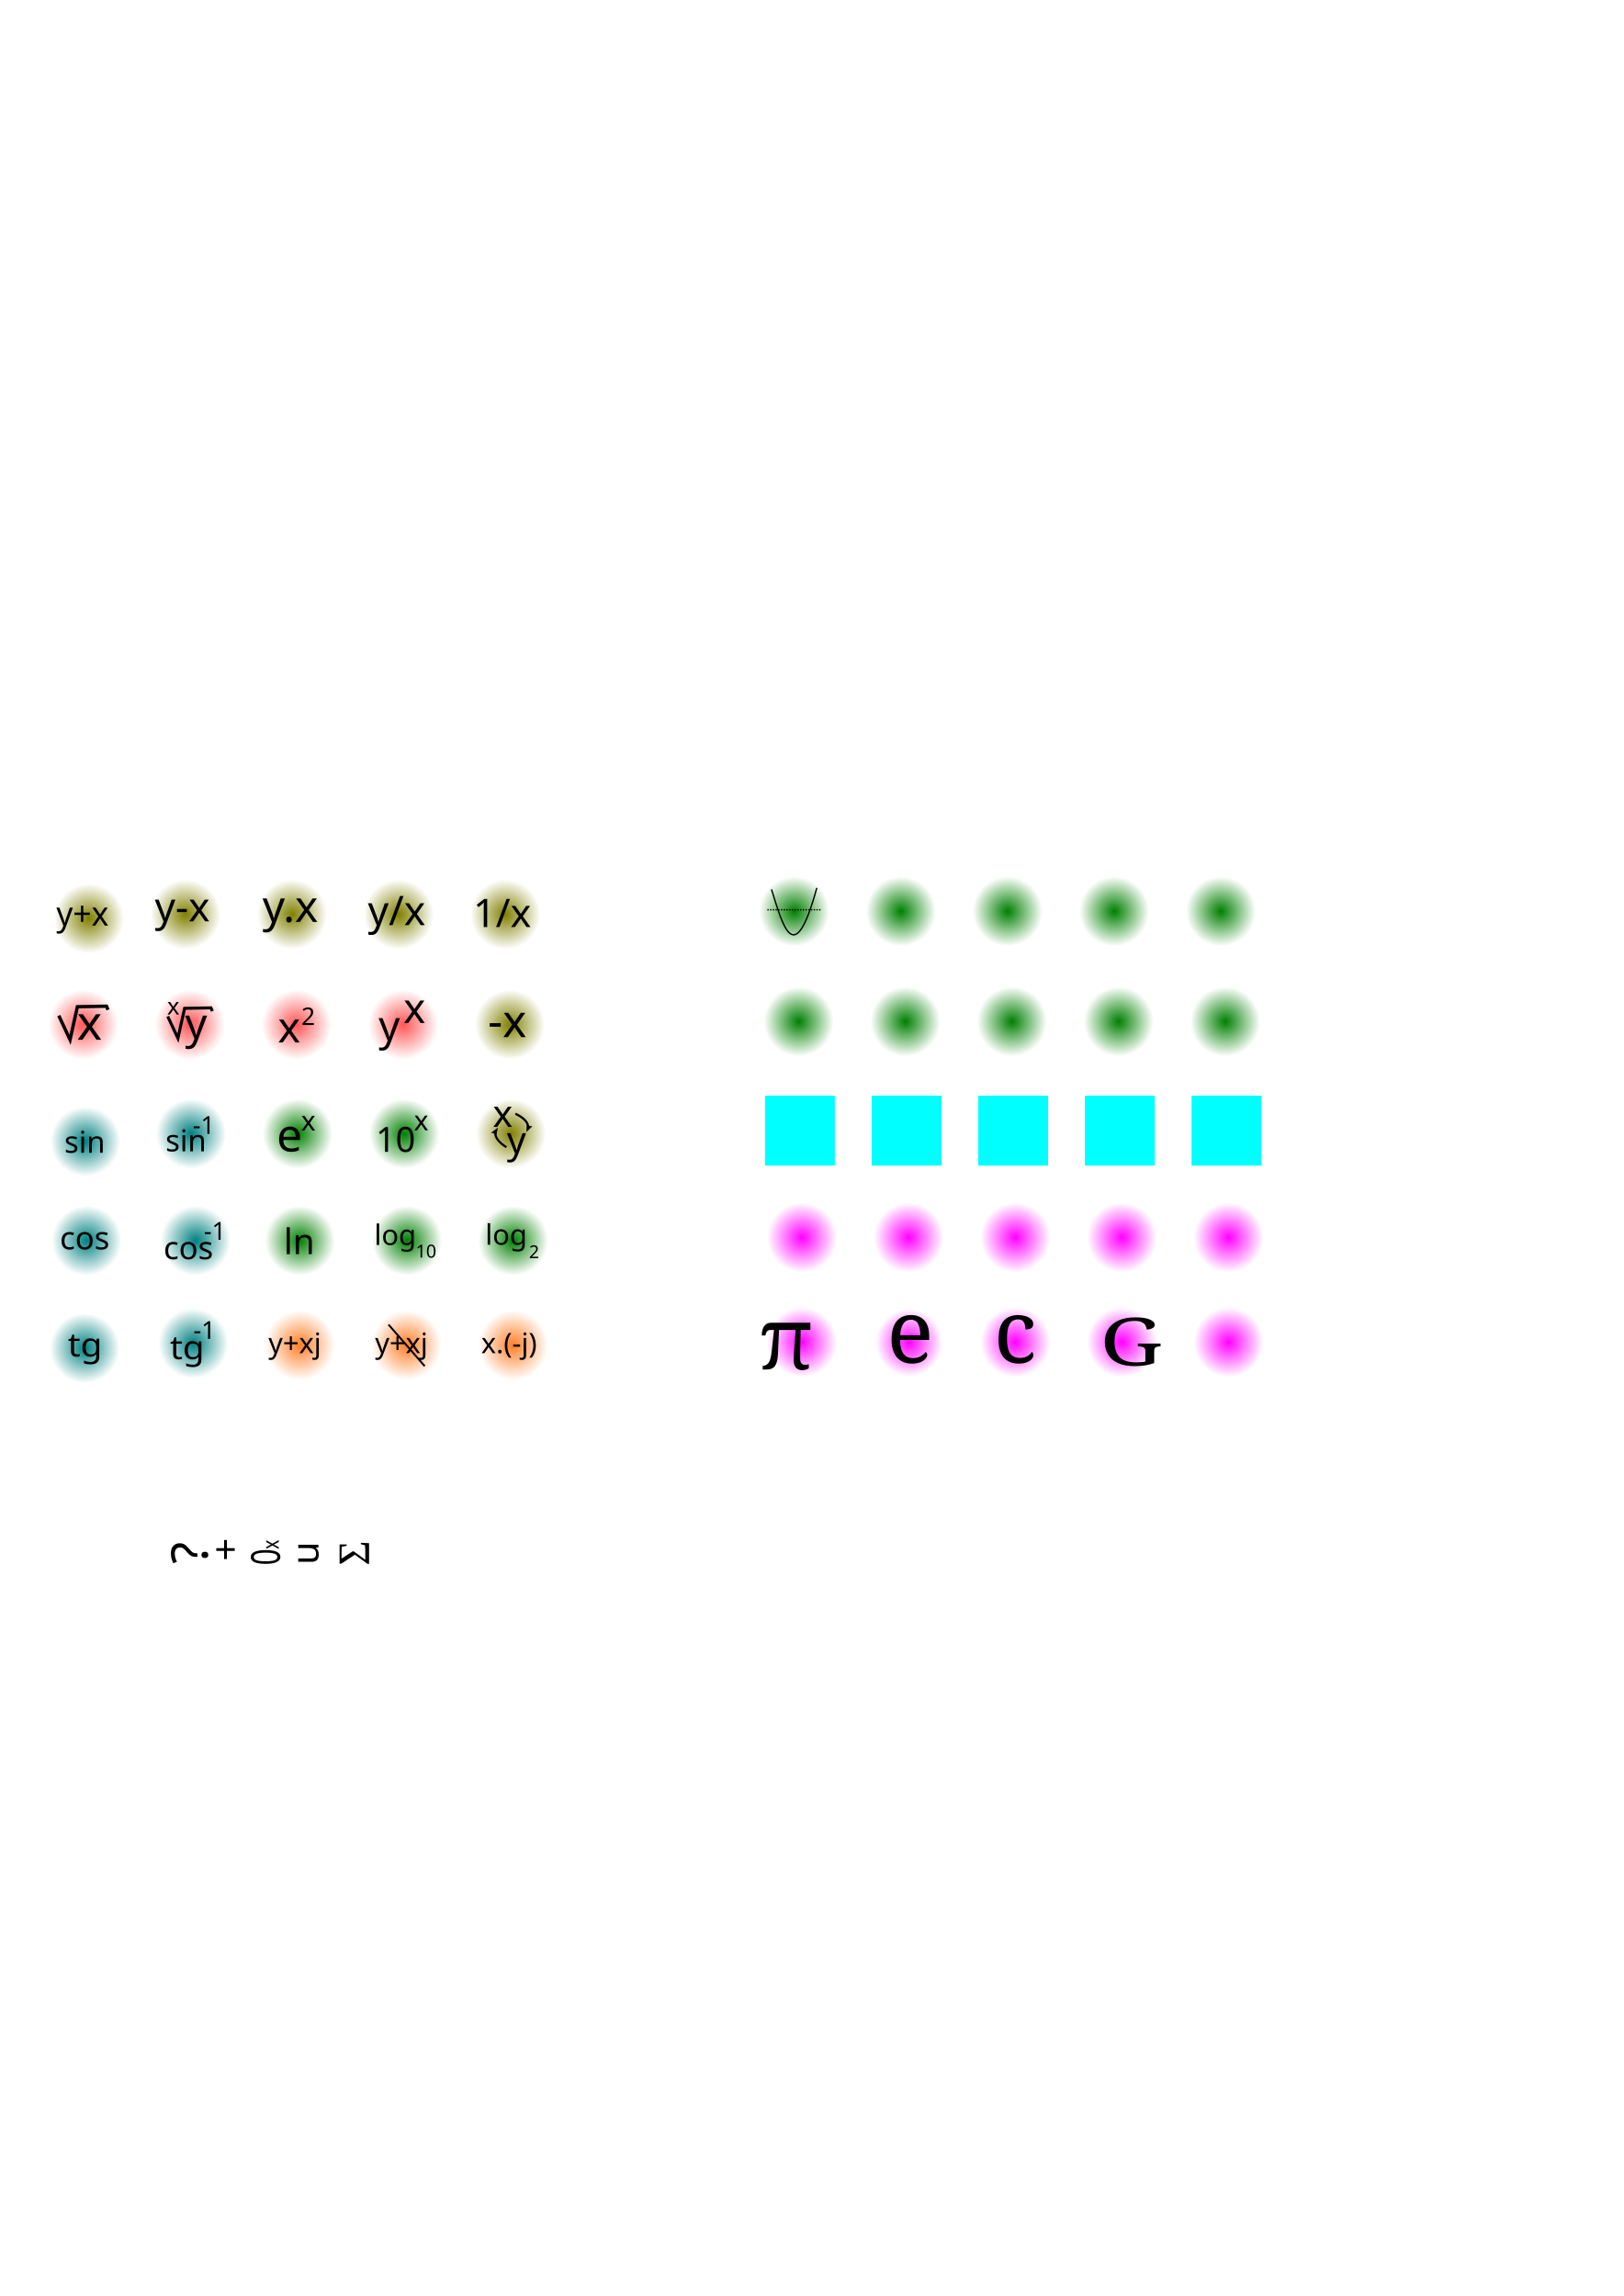
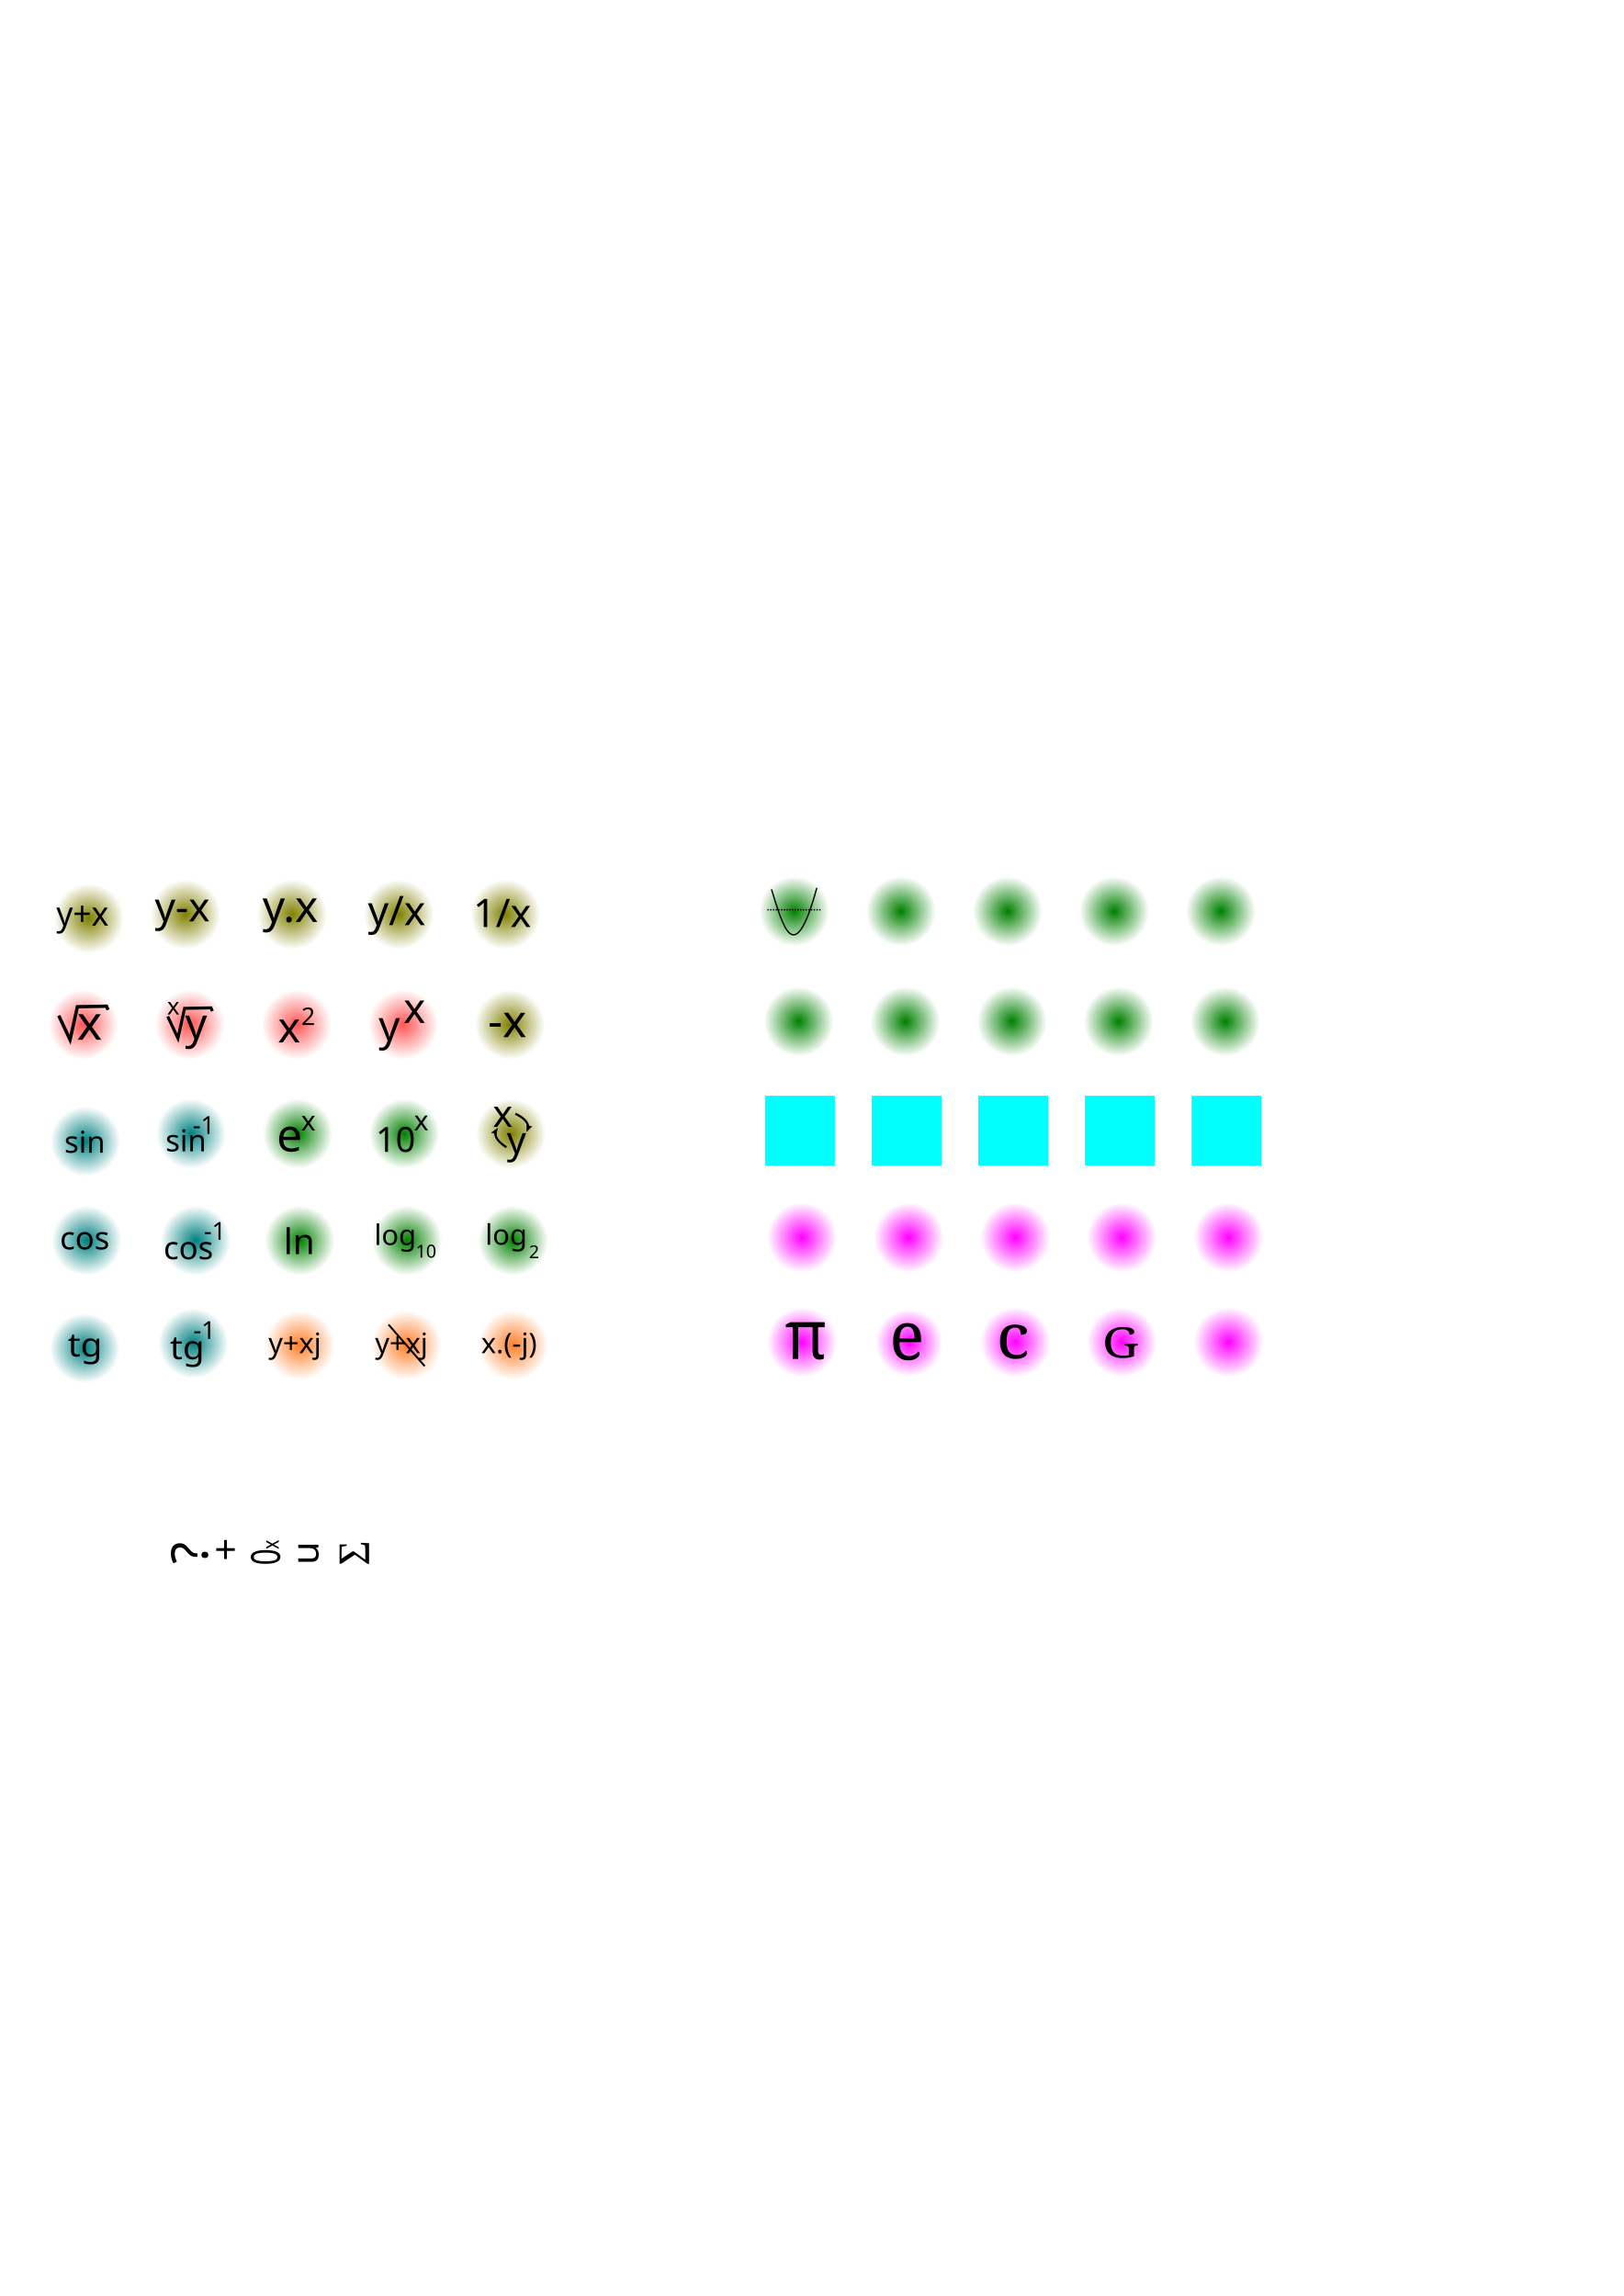
<svg xmlns="http://www.w3.org/2000/svg" xmlns:xlink="http://www.w3.org/1999/xlink" width="210mm" height="297mm" viewBox="0 0 744.094 1052.362" id="svg2" version="1.1">
  <defs id="defs4">
    <linearGradient id="linearGradient5099">
      <stop style="stop-color:#ff00ff;stop-opacity:1" offset="0" id="stop5101" />
      <stop style="stop-color:#ff00ff;stop-opacity:0" offset="1" id="stop5103" />
    </linearGradient>
    <marker style="overflow:visible;" id="marker10273" refX="0.0" refY="0.0" orient="auto">
      <path transform="scale(0.3) rotate(180) translate(-2.3,0)" d="M 8.719,4.034 L -2.207,0.016 L 8.719,-4.002 C 6.973,-1.63 6.983,1.616 8.719,4.034 z " style="fill-rule:evenodd;stroke-width:0.625;stroke-linejoin:round;stroke:#000000;stroke-opacity:1;fill:#000000;fill-opacity:1" id="path10275" />
    </marker>
    <marker orient="auto" refY="0.0" refX="0.0" id="marker10100" style="overflow:visible;">
      <path id="path4677" style="fill-rule:evenodd;stroke-width:0.625;stroke-linejoin:round;stroke:#000000;stroke-opacity:1;fill:#000000;fill-opacity:1" d="M 8.719,4.034 L -2.207,0.016 L 8.719,-4.002 C 6.973,-1.63 6.983,1.616 8.719,4.034 z " transform="scale(0.3) rotate(180) translate(-2.3,0)" />
    </marker>
    <marker style="overflow:visible;" id="marker9932" refX="0.0" refY="0.0" orient="auto">
      <path transform="scale(0.3) rotate(180) translate(-2.3,0)" d="M 8.719,4.034 L -2.207,0.016 L 8.719,-4.002 C 6.973,-1.63 6.983,1.616 8.719,4.034 z " style="fill-rule:evenodd;stroke-width:0.625;stroke-linejoin:round;stroke:#000000;stroke-opacity:1;fill:#000000;fill-opacity:1" id="path9934" />
    </marker>
    <marker style="overflow:visible" id="marker9746" refX="0.0" refY="0.0" orient="auto">
      <path transform="scale(0.4) translate(10,0)" style="fill-rule:evenodd;stroke:#000000;stroke-width:1pt;stroke-opacity:1;fill:#000000;fill-opacity:1" d="M 0.0,0.0 L 5.0,-5.0 L -12.5,0.0 L 5.0,5.0 L 0.0,0.0 z " id="path9748" />
    </marker>
    <marker style="overflow:visible" id="marker4928" refX="0.0" refY="0.0" orient="auto">
      <path transform="scale(0.4) translate(10,0)" style="fill-rule:evenodd;stroke:#000000;stroke-width:1pt;stroke-opacity:1;fill:#000000;fill-opacity:1" d="M 0.0,0.0 L 5.0,-5.0 L -12.5,0.0 L 5.0,5.0 L 0.0,0.0 z " id="path4930" />
    </marker>
    <linearGradient id="linearGradient4487">
      <stop style="stop-color:#808000;stop-opacity:1;" offset="0" id="stop4489" />
      <stop style="stop-color:#808000;stop-opacity:0;" offset="1" id="stop4491" />
    </linearGradient>
    <linearGradient id="linearGradient4463">
      <stop style="stop-color:#ff7f2a;stop-opacity:1;" offset="0" id="stop4465" />
      <stop style="stop-color:#ff7f2a;stop-opacity:0;" offset="1" id="stop4467" />
    </linearGradient>
    <linearGradient id="linearGradient4449">
      <stop style="stop-color:#ff5555;stop-opacity:1;" offset="0" id="stop4451" />
      <stop style="stop-color:#ff5555;stop-opacity:0;" offset="1" id="stop4453" />
    </linearGradient>
    <linearGradient id="linearGradient4421">
      <stop style="stop-color:#808000;stop-opacity:1;" offset="0" id="stop4423" />
      <stop style="stop-color:#808000;stop-opacity:0;" offset="1" id="stop4425" />
    </linearGradient>
    <linearGradient id="linearGradient4403">
      <stop style="stop-color:#008000;stop-opacity:1;" offset="0" id="stop4405" />
      <stop style="stop-color:#008000;stop-opacity:0;" offset="1" id="stop4407" />
    </linearGradient>
    <linearGradient id="linearGradient4387">
      <stop style="stop-color:#008080;stop-opacity:1;" offset="0" id="stop4389" />
      <stop style="stop-color:#008080;stop-opacity:0;" offset="1" id="stop4391" />
    </linearGradient>
    <linearGradient id="linearGradient4379">
      <stop style="stop-color:#008080;stop-opacity:1;" offset="0" id="stop4381" />
      <stop style="stop-color:#008080;stop-opacity:0;" offset="1" id="stop4383" />
    </linearGradient>
    <linearGradient id="linearGradient4297">
      <stop style="stop-color:#808000;stop-opacity:1;" offset="0" id="stop4299" />
      <stop style="stop-color:#808000;stop-opacity:0;" offset="1" id="stop4301" />
    </linearGradient>
    <marker style="overflow:visible;" id="marker4614" refX="0.0" refY="0.0" orient="auto">
      <path transform="scale(0.3) rotate(180) translate(-2.3,0)" d="M 8.719,4.034 L -2.207,0.016 L 8.719,-4.002 C 6.973,-1.63 6.983,1.616 8.719,4.034 z " style="fill-rule:evenodd;stroke-width:0.625;stroke-linejoin:round;stroke:#000000;stroke-opacity:1;fill:#000000;fill-opacity:1" id="path4616" />
    </marker>
    <marker orient="auto" refY="0.0" refX="0.0" id="Arrow1Lend" style="overflow:visible;">
      <path id="path4325" d="M 0.0,0.0 L 5.0,-5.0 L -12.5,0.0 L 5.0,5.0 L 0.0,0.0 z " style="fill-rule:evenodd;stroke:#000000;stroke-width:1pt;stroke-opacity:1;fill:#000000;fill-opacity:1" transform="scale(0.8) rotate(180) translate(12.5,0)" />
    </marker>
    <radialGradient xlink:href="#linearGradient4297" id="radialGradient4303" cx="85.069" cy="419.159" fx="85.069" fy="419.159" r="16" gradientUnits="userSpaceOnUse" />
    <radialGradient xlink:href="#linearGradient4379" id="radialGradient4385" cx="38.858" cy="617.965" fx="38.858" fy="617.965" r="16" gradientUnits="userSpaceOnUse" />
    <radialGradient xlink:href="#linearGradient4387" id="radialGradient4393" cx="88.605" cy="615.763" fx="88.605" fy="615.763" r="16" gradientUnits="userSpaceOnUse" />
    <radialGradient xlink:href="#linearGradient4387" id="radialGradient4395" cx="89.715" cy="568.662" fx="89.715" fy="568.662" r="16" gradientUnits="userSpaceOnUse" />
    <radialGradient xlink:href="#linearGradient4387" id="radialGradient4397" cx="87.595" cy="519.669" fx="87.595" fy="519.669" r="16" gradientUnits="userSpaceOnUse" />
    <radialGradient xlink:href="#linearGradient4387" id="radialGradient4399" cx="39.169" cy="523.193" fx="39.169" fy="523.193" r="16" gradientUnits="userSpaceOnUse" />
    <radialGradient xlink:href="#linearGradient4387" id="radialGradient4401" cx="39.739" cy="568.662" fx="39.739" fy="568.662" r="16" gradientUnits="userSpaceOnUse" />
    <radialGradient xlink:href="#linearGradient4403" id="radialGradient4411" cx="185.327" cy="519.669" fx="185.327" fy="519.669" r="16" gradientUnits="userSpaceOnUse" />
    <radialGradient xlink:href="#linearGradient4403" id="radialGradient4413" cx="136.461" cy="519.669" fx="136.461" fy="519.669" r="16" gradientUnits="userSpaceOnUse" />
    <radialGradient xlink:href="#linearGradient4403" id="radialGradient4415" cx="235.203" cy="568.662" fx="235.203" fy="568.662" r="16" gradientUnits="userSpaceOnUse" />
    <radialGradient xlink:href="#linearGradient4403" id="radialGradient4417" cx="186.612" cy="568.662" fx="186.612" fy="568.662" r="16" gradientUnits="userSpaceOnUse" />
    <radialGradient xlink:href="#linearGradient4403" id="radialGradient4419" cx="137.471" cy="568.662" fx="137.471" fy="568.662" r="16" gradientUnits="userSpaceOnUse" />
    <radialGradient xlink:href="#linearGradient4421" id="radialGradient4427" cx="234.193" cy="519.669" fx="234.193" fy="519.669" r="16" gradientUnits="userSpaceOnUse" />
    <radialGradient xlink:href="#linearGradient4421" id="radialGradient4429" cx="233.688" cy="469.667" fx="233.688" fy="469.667" r="16" gradientUnits="userSpaceOnUse" />
    <radialGradient xlink:href="#linearGradient4421" id="radialGradient4431" cx="231.668" cy="419.159" fx="231.668" fy="419.159" r="16" gradientUnits="userSpaceOnUse" />
    <radialGradient xlink:href="#linearGradient4421" id="radialGradient4433" cx="182.801" cy="419.159" fx="182.801" fy="419.159" r="16" gradientUnits="userSpaceOnUse" />
    <radialGradient xlink:href="#linearGradient4421" id="radialGradient4435" cx="133.935" cy="419.159" fx="133.935" fy="419.159" r="16" gradientUnits="userSpaceOnUse" />
    <radialGradient xlink:href="#linearGradient4449" id="radialGradient4455" cx="184.822" cy="469.667" fx="184.822" fy="469.667" r="16" gradientUnits="userSpaceOnUse" />
    <radialGradient xlink:href="#linearGradient4449" id="radialGradient4457" cx="135.956" cy="469.667" fx="135.956" fy="469.667" r="16" gradientUnits="userSpaceOnUse" />
    <radialGradient xlink:href="#linearGradient4449" id="radialGradient4459" cx="87.089" cy="469.667" fx="87.089" fy="469.667" r="16" gradientUnits="userSpaceOnUse" />
    <radialGradient xlink:href="#linearGradient4449" id="radialGradient4461" cx="38.223" cy="469.667" fx="38.223" fy="469.667" r="16" gradientUnits="userSpaceOnUse" />
    <radialGradient xlink:href="#linearGradient4463" id="radialGradient4469" cx="235.203" cy="616.644" fx="235.203" fy="616.644" r="16" gradientUnits="userSpaceOnUse" />
    <radialGradient xlink:href="#linearGradient4463" id="radialGradient4471" cx="186.337" cy="616.644" fx="186.337" fy="616.644" r="16" gradientUnits="userSpaceOnUse" />
    <radialGradient xlink:href="#linearGradient4463" id="radialGradient4473" cx="137.471" cy="616.644" fx="137.471" fy="616.644" r="16" gradientUnits="userSpaceOnUse" />
    <radialGradient xlink:href="#linearGradient4487" id="radialGradient4493" cx="40.836" cy="421.028" fx="40.836" fy="421.028" r="16" gradientUnits="userSpaceOnUse" />
    <radialGradient xlink:href="#linearGradient5099" id="radialGradient5105" cx="405.857" cy="620.458" fx="405.857" fy="620.458" r="16" gradientUnits="userSpaceOnUse" gradientTransform="matrix(0,-0.9636156,0.9583794,0,-177.9853,1006.529)" />
    <radialGradient xlink:href="#linearGradient5099" id="radialGradient5161" cx="465.328" cy="615.215" fx="465.328" fy="615.215" r="16" gradientUnits="userSpaceOnUse" />
    <radialGradient xlink:href="#linearGradient5099" id="radialGradient5169" cx="514.194" cy="615.215" fx="514.194" fy="615.215" r="16" gradientUnits="userSpaceOnUse" />
    <radialGradient xlink:href="#linearGradient5099" id="radialGradient5177" cx="367.596" cy="615.215" fx="367.596" fy="615.215" r="16" gradientUnits="userSpaceOnUse" />
    <radialGradient xlink:href="#linearGradient5099" id="radialGradient5185" cx="563.06" cy="615.215" fx="563.06" fy="615.215" r="16" gradientUnits="userSpaceOnUse" />
    <radialGradient xlink:href="#linearGradient5099" id="radialGradient5193" cx="367.596" cy="567.233" fx="367.596" fy="567.233" r="16" gradientUnits="userSpaceOnUse" />
    <radialGradient xlink:href="#linearGradient5099" id="radialGradient5201" cx="416.462" cy="567.233" fx="416.462" fy="567.233" r="16" gradientUnits="userSpaceOnUse" />
    <radialGradient xlink:href="#linearGradient5099" id="radialGradient5203" cx="465.328" cy="567.233" fx="465.328" fy="567.233" r="16" gradientUnits="userSpaceOnUse" />
    <radialGradient xlink:href="#linearGradient5099" id="radialGradient5205" cx="563.06" cy="567.233" fx="563.06" fy="567.233" r="16" gradientUnits="userSpaceOnUse" />
    <radialGradient xlink:href="#linearGradient5099" id="radialGradient5207" cx="514.194" cy="567.233" fx="514.194" fy="567.233" r="16" gradientUnits="userSpaceOnUse" />
    <radialGradient xlink:href="#linearGradient4403" id="radialGradient5215" cx="366.081" cy="468.238" fx="366.081" fy="468.238" r="16" gradientUnits="userSpaceOnUse" />
    <radialGradient xlink:href="#linearGradient4403" id="radialGradient5217" cx="414.947" cy="468.238" fx="414.947" fy="468.238" r="16" gradientUnits="userSpaceOnUse" />
    <radialGradient xlink:href="#linearGradient4403" id="radialGradient5219" cx="463.813" cy="468.238" fx="463.813" fy="468.238" r="16" gradientUnits="userSpaceOnUse" />
    <radialGradient xlink:href="#linearGradient4403" id="radialGradient5221" cx="561.545" cy="468.238" fx="561.545" fy="468.238" r="16" gradientUnits="userSpaceOnUse" />
    <radialGradient xlink:href="#linearGradient4403" id="radialGradient5223" cx="512.679" cy="468.238" fx="512.679" fy="468.238" r="16" gradientUnits="userSpaceOnUse" />
    <radialGradient xlink:href="#linearGradient4403" id="radialGradient5225" cx="364.06" cy="417.73" fx="364.06" fy="417.73" r="16" gradientUnits="userSpaceOnUse" />
    <radialGradient xlink:href="#linearGradient4403" id="radialGradient5227" cx="412.926" cy="417.73" fx="412.926" fy="417.73" r="16" gradientUnits="userSpaceOnUse" />
    <radialGradient xlink:href="#linearGradient4403" id="radialGradient5229" cx="461.792" cy="417.73" fx="461.792" fy="417.73" r="16" gradientUnits="userSpaceOnUse" />
    <radialGradient xlink:href="#linearGradient4403" id="radialGradient5231" cx="559.525" cy="417.73" fx="559.525" fy="417.73" r="16" gradientUnits="userSpaceOnUse" />
    <radialGradient xlink:href="#linearGradient4403" id="radialGradient5233" cx="510.659" cy="417.73" fx="510.659" fy="417.73" r="16" gradientUnits="userSpaceOnUse" />
  </defs>
  <g id="layer1">
    <rect y="401.73" x="494.659" height="32" width="32" id="rect3407" style="fill:url(#radialGradient5233);stroke:none;fill-opacity:1.0" />
    <rect y="401.73" x="543.525" height="32" width="32" id="rect3409" style="fill:url(#radialGradient5231);stroke:none;fill-opacity:1.0" />
    <rect style="fill:url(#radialGradient5229);stroke:none;fill-opacity:1.0" id="rect3411" width="32" height="32" x="445.792" y="401.73" />
    <rect y="401.73" x="396.926" height="32" width="32" id="rect3413" style="fill:url(#radialGradient5227);stroke:none;fill-opacity:1.0" />
    <rect style="fill:url(#radialGradient5223);stroke:none;fill-opacity:1.0" id="rect3417" width="32" height="32" x="496.679" y="452.238" />
    <rect style="fill:url(#radialGradient5221);stroke:none;fill-opacity:1.0" id="rect3419" width="32" height="32" x="545.545" y="452.238" />
    <rect y="452.238" x="447.813" height="32" width="32" id="rect3421" style="fill:url(#radialGradient5219);stroke:none;fill-opacity:1.0" />
    <rect style="fill:url(#radialGradient5217);stroke:none;fill-opacity:1.0" id="rect3423" width="32" height="32" x="398.947" y="452.238" />
    <rect y="452.238" x="350.081" height="32" width="32" id="rect3425" style="fill:url(#radialGradient5215);stroke:none;fill-opacity:1.0" />
    <rect y="502.241" x="497.184" height="32" width="32" id="rect3427" style="fill:#00ffff;stroke:none" />
    <rect y="502.241" x="546.05" height="32" width="32" id="rect3429" style="fill:#00ffff;stroke:none" />
    <rect style="fill:#00ffff;stroke:none" id="rect3431" width="32" height="32" x="448.318" y="502.241" />
    <rect y="502.241" x="399.452" height="32" width="32" id="rect3433" style="fill:#00ffff;stroke:none" />
    <rect style="fill:#00ffff;stroke:none" id="rect3435" width="32" height="32" x="350.586" y="502.241" />
    <rect style="fill:url(#radialGradient5207);stroke:none;fill-opacity:1.0" id="rect3437" width="32" height="32" x="498.194" y="551.233" />
    <rect style="fill:url(#radialGradient5205);stroke:none;fill-opacity:1.0" id="rect3439" width="32" height="32" x="547.06" y="551.233" />
    <rect y="551.233" x="449.328" height="32" width="32" id="rect3441" style="fill:url(#radialGradient5203);stroke:none;fill-opacity:1.0" />
    <rect style="fill:url(#radialGradient5201);stroke:none;fill-opacity:1.0" id="rect3443" width="32" height="32" x="400.462" y="551.233" />
    <rect y="551.233" x="351.596" height="32" width="32" id="rect3445" style="fill:url(#radialGradient5193);stroke:none;fill-opacity:1.0" />
    <rect y="599.215" x="547.06" height="32" width="32" id="rect3449" style="fill:url(#radialGradient5185);stroke:none;fill-opacity:1.0" />
    <g id="xxsin">
      <rect style="fill:url(#radialGradient4399);stroke:none;fill-opacity:1" id="rect3385" width="32" height="32" x="23.169" y="507.193" />
      <text id="text3457" y="528.337" x="29.498" style="font-style:normal;font-weight:normal;font-size:13.797px;line-height:125%;font-family:sans-serif;letter-spacing:0px;word-spacing:0px;fill:#000000;fill-opacity:1;stroke:none;stroke-width:1px;stroke-linecap:butt;stroke-linejoin:miter;stroke-opacity:1" xml:space="preserve">
        <tspan y="528.337" x="29.498" id="tspan3459">sin</tspan>
      </text>
    </g>
    <g id="xxtg">
      <rect style="fill:url(#radialGradient4385);stroke:none;fill-opacity:1" id="rect3405" width="32" height="32" x="22.858" y="601.965" />
      <text xml:space="preserve" style="font-style:normal;font-weight:normal;font-size:15.658px;line-height:125%;font-family:sans-serif;letter-spacing:0px;word-spacing:0px;fill:#000000;fill-opacity:1;stroke:none;stroke-width:1px;stroke-linecap:butt;stroke-linejoin:miter;stroke-opacity:1" x="30.086" y="642.019" id="text3473" transform="scale(1.032664,0.9683688)">
        <tspan id="tspan3475" x="30.086" y="642.019">tg</tspan>
      </text>
    </g>
    <g id="xxcos">
      <rect y="552.662" x="23.739" height="32" width="32" id="rect3395" style="fill:url(#radialGradient4401);stroke:none;fill-opacity:1" />
      <text xml:space="preserve" style="font-style:normal;font-weight:normal;font-size:14.565px;line-height:125%;font-family:sans-serif;letter-spacing:0px;word-spacing:0px;fill:#000000;fill-opacity:1;stroke:none;stroke-width:1px;stroke-linecap:butt;stroke-linejoin:miter;stroke-opacity:1" x="27.435" y="572.637" id="text3481">
        <tspan id="tspan3483" x="27.435" y="572.637">cos</tspan>
      </text>
    </g>
    <g id="xxasin">
      <rect y="503.669" x="71.595" height="32" width="32" id="rect3383" style="fill:url(#radialGradient4397);stroke:none;fill-opacity:1" />
      <g transform="translate(-2.069941,2.88468)" id="g3512">
        <text xml:space="preserve" style="font-style:normal;font-weight:normal;font-size:11.354px;line-height:125%;font-family:sans-serif;letter-spacing:0px;word-spacing:0px;fill:#000000;fill-opacity:1;stroke:none;stroke-width:1px;stroke-linecap:butt;stroke-linejoin:miter;stroke-opacity:1" x="90.379" y="516.838" id="text3469">
          <tspan id="tspan3471" x="90.379" y="516.838">-1</tspan>
        </text>
        <text id="text3485" y="524.813" x="77.924" style="font-style:normal;font-weight:normal;font-size:13.797px;line-height:125%;font-family:sans-serif;letter-spacing:0px;word-spacing:0px;fill:#000000;fill-opacity:1;stroke:none;stroke-width:1px;stroke-linecap:butt;stroke-linejoin:miter;stroke-opacity:1" xml:space="preserve">
          <tspan y="524.813" x="77.924" id="tspan3487">sin</tspan>
        </text>
      </g>
    </g>
    <g id="xxacos">
      <rect style="fill:url(#radialGradient4395);stroke:none;fill-opacity:1" id="rect3393" width="32" height="32" x="73.715" y="552.662" />
      <g transform="translate(-3.157037,3.388826)" id="g3518">
        <text xml:space="preserve" style="font-style:normal;font-weight:normal;font-size:14.565px;line-height:125%;font-family:sans-serif;letter-spacing:0px;word-spacing:0px;fill:#000000;fill-opacity:1;stroke:none;stroke-width:1px;stroke-linecap:butt;stroke-linejoin:miter;stroke-opacity:1" x="78.115" y="573.761" id="text3461">
          <tspan id="tspan3463" x="78.115" y="573.761">cos</tspan>
        </text>
        <text id="text3504" y="564.855" x="96.547" style="font-style:normal;font-weight:normal;font-size:11.354px;line-height:125%;font-family:sans-serif;letter-spacing:0px;word-spacing:0px;fill:#000000;fill-opacity:1;stroke:none;stroke-width:1px;stroke-linecap:butt;stroke-linejoin:miter;stroke-opacity:1" xml:space="preserve">
          <tspan y="564.855" x="96.547" id="tspan3506">-1</tspan>
        </text>
      </g>
    </g>
    <g id="xxatg">
      <rect y="599.763" x="72.605" height="32" width="32" id="rect3403" style="fill:url(#radialGradient4393);stroke:none;fill-opacity:1" />
      <g transform="translate(-2.213979,-2.269301)" id="g3540">
        <text xml:space="preserve" style="font-style:normal;font-weight:normal;font-size:15.658px;line-height:125%;font-family:sans-serif;letter-spacing:0px;word-spacing:0px;fill:#000000;fill-opacity:1;stroke:none;stroke-width:1px;stroke-linecap:butt;stroke-linejoin:miter;stroke-opacity:1" x="77.571" y="645.653" id="text3465" transform="scale(1.032664,0.9683688)">
          <tspan id="tspan3467" x="77.571" y="645.653">tg</tspan>
        </text>
        <text xml:space="preserve" style="font-style:normal;font-weight:normal;font-size:11.354px;line-height:125%;font-family:sans-serif;letter-spacing:0px;word-spacing:0px;fill:#000000;fill-opacity:1;stroke:none;stroke-width:1px;stroke-linecap:butt;stroke-linejoin:miter;stroke-opacity:1" x="90.82" y="615.957" id="text3508">
          <tspan id="tspan3510" x="90.82" y="615.957">-1</tspan>
        </text>
      </g>
    </g>
    <g id="xxln">
      <rect y="552.662" x="121.471" height="32" width="32" id="rect3391" style="fill:url(#radialGradient4419);stroke:none;fill-opacity:1" />
      <text id="text3554" y="574.82" x="130.01" style="font-style:normal;font-weight:normal;font-size:16.212px;line-height:125%;font-family:sans-serif;letter-spacing:0px;word-spacing:0px;fill:#000000;fill-opacity:1;stroke:none;stroke-width:1px;stroke-linecap:butt;stroke-linejoin:miter;stroke-opacity:1" xml:space="preserve">
        <tspan y="574.82" x="130.01" id="tspan3556">ln</tspan>
      </text>
    </g>
    <g id="xxlog10">
      <rect style="fill:url(#radialGradient4417);stroke:none;fill-opacity:1" id="rect3387" width="32" height="32" x="170.612" y="552.662" />
      <g transform="translate(-2.3991,-3.483744)" id="g3598">
        <text xml:space="preserve" style="font-style:normal;font-weight:normal;font-size:12.982px;line-height:125%;font-family:sans-serif;letter-spacing:0px;word-spacing:0px;fill:#000000;fill-opacity:1;stroke:none;stroke-width:1px;stroke-linecap:butt;stroke-linejoin:miter;stroke-opacity:1" x="173.912" y="574.125" id="text3558">
          <tspan id="tspan3560" x="173.912" y="574.125">log</tspan>
        </text>
        <text xml:space="preserve" style="font-style:normal;font-weight:normal;font-size:8.266px;line-height:125%;font-family:sans-serif;letter-spacing:0px;word-spacing:0px;fill:#000000;fill-opacity:1;stroke:none;stroke-width:1px;stroke-linecap:butt;stroke-linejoin:miter;stroke-opacity:1" x="192.914" y="579.911" id="text3562">
          <tspan id="tspan3564" x="192.914" y="579.911">10</tspan>
        </text>
      </g>
    </g>
    <g id="xxlog2">
      <rect style="fill:url(#radialGradient4415);stroke:none;fill-opacity:1" id="rect3389" width="32" height="32" x="219.203" y="552.662" />
      <g transform="translate(0.4463808,-1.848924)" id="g3612">
        <text xml:space="preserve" style="font-style:normal;font-weight:normal;font-size:8.173px;line-height:125%;font-family:sans-serif;letter-spacing:0px;word-spacing:0px;fill:#000000;fill-opacity:1;stroke:none;stroke-width:1px;stroke-linecap:butt;stroke-linejoin:miter;stroke-opacity:1" x="241.979" y="578.521" id="text3566">
          <tspan id="tspan3568" x="241.979" y="578.521">2</tspan>
        </text>
        <text id="text3586" y="572.363" x="221.929" style="font-style:normal;font-weight:normal;font-size:12.982px;line-height:125%;font-family:sans-serif;letter-spacing:0px;word-spacing:0px;fill:#000000;fill-opacity:1;stroke:none;stroke-width:1px;stroke-linecap:butt;stroke-linejoin:miter;stroke-opacity:1" xml:space="preserve">
          <tspan y="572.363" x="221.929" id="tspan3588">log</tspan>
        </text>
      </g>
    </g>
    <g id="xx10powerx">
      <rect y="503.669" x="169.327" height="32" width="32" id="rect3377" style="fill:url(#radialGradient4411);stroke:none;fill-opacity:1" />
      <g transform="translate(-1.400117,0.5119688)" id="g3645">
        <text xml:space="preserve" style="font-style:normal;font-weight:normal;font-size:12.585px;line-height:125%;font-family:sans-serif;letter-spacing:0px;word-spacing:0px;fill:#000000;fill-opacity:1;stroke:none;stroke-width:1px;stroke-linecap:butt;stroke-linejoin:miter;stroke-opacity:1" x="191.098" y="517.546" id="text3570">
          <tspan id="tspan3572" x="191.098" y="517.546">x</tspan>
        </text>
        <text id="text3590" y="527.426" x="173.573" style="font-style:normal;font-weight:normal;font-size:15.898px;line-height:125%;font-family:sans-serif;letter-spacing:0px;word-spacing:0px;fill:#000000;fill-opacity:1;stroke:none;stroke-width:1px;stroke-linecap:butt;stroke-linejoin:miter;stroke-opacity:1" xml:space="preserve">
          <tspan y="527.426" x="173.573" id="tspan3592">10</tspan>
        </text>
      </g>
    </g>
    <g id="xxepowerx">
      <rect style="fill:url(#radialGradient4413);stroke:none;fill-opacity:1" id="rect3381" width="32" height="32" x="120.461" y="503.669" />
      <g transform="translate(-0.2738115,-1.113609)" id="g3631">
        <text xml:space="preserve" style="font-style:normal;font-weight:normal;font-size:20.821px;line-height:125%;font-family:sans-serif;letter-spacing:0px;word-spacing:0px;fill:#000000;fill-opacity:1;stroke:none;stroke-width:1px;stroke-linecap:butt;stroke-linejoin:miter;stroke-opacity:1" x="127.049" y="528.845" id="text3574">
          <tspan id="tspan3576" x="127.049" y="528.845">e</tspan>
        </text>
        <text id="text3594" y="519.308" x="138.235" style="font-style:normal;font-weight:normal;font-size:12.585px;line-height:125%;font-family:sans-serif;letter-spacing:0px;word-spacing:0px;fill:#000000;fill-opacity:1;stroke:none;stroke-width:1px;stroke-linecap:butt;stroke-linejoin:miter;stroke-opacity:1" xml:space="preserve">
          <tspan y="519.308" x="138.235" id="tspan3596">x</tspan>
        </text>
      </g>
    </g>
    <g id="xxabout" transform="translate(25.54306,-5.295513)">
      <g id="g4273" transform="translate(-79.7442,9.656524)">
        <rect style="opacity:1;fill:none;fill-opacity:0.689;stroke:none;stroke-width:5.3;stroke-linecap:round;stroke-miterlimit:4;stroke-dasharray:none;stroke-opacity:1" id="rect4249" width="18" height="12" x="131.718" y="700.274" />
        <text xml:space="preserve" style="font-style:normal;font-weight:normal;font-size:23.232px;line-height:125%;font-family:sans-serif;letter-spacing:0px;word-spacing:0px;fill:#000000;fill-opacity:1;stroke:none;stroke-width:1px;stroke-linecap:butt;stroke-linejoin:miter;stroke-opacity:1" x="-712.462" y="149.339" id="text4255" transform="matrix(0,-1,1,0,0,0)">
          <tspan id="tspan4257" x="-712.462" y="149.339">?</tspan>
        </text>
      </g>
    </g>
    <g id="xxbasic" transform="translate(40.8066,9.500774)">
      <rect y="695.428" x="55.947" height="12" width="18" id="rect4245" style="opacity:1;fill:none;fill-opacity:0.689;stroke:none;stroke-width:5.3;stroke-linecap:round;stroke-miterlimit:4;stroke-dasharray:none;stroke-opacity:1" />
      <text id="text4264" y="707.073" x="57.403" style="font-style:normal;font-weight:normal;font-size:18.008px;line-height:125%;font-family:sans-serif;letter-spacing:0px;word-spacing:0px;fill:#000000;fill-opacity:1;stroke:none;stroke-width:1px;stroke-linecap:butt;stroke-linejoin:miter;stroke-opacity:1" xml:space="preserve">
        <tspan y="707.073" x="57.403" id="tspan4266">+</tspan>
      </text>
    </g>
    <g id="xxbase" transform="matrix(0,-1,1,0,-557.8457,824.4757)">
      <rect transform="matrix(0,1,-1,0,0,0)" style="opacity:1;fill:none;fill-opacity:0.689;stroke:none;stroke-width:5.3;stroke-linecap:round;stroke-miterlimit:4;stroke-dasharray:none;stroke-opacity:1" id="rect4247" width="18" height="12" x="670.432" y="-119.436" />
      <g transform="matrix(0.3324857,0,0,0.4612411,68.15875,359.2937)" id="g4286">
        <text xml:space="preserve" style="font-style:normal;font-weight:normal;font-size:40px;line-height:125%;font-family:sans-serif;letter-spacing:0px;word-spacing:0px;fill:#000000;fill-opacity:1;stroke:none;stroke-width:1px;stroke-linecap:butt;stroke-linejoin:miter;stroke-opacity:1" x="116.96" y="708.64" id="text4278">
          <tspan id="tspan4280" x="116.96" y="708.64">0</tspan>
        </text>
        <text xml:space="preserve" style="font-style:normal;font-weight:normal;font-size:23.845px;line-height:125%;font-family:sans-serif;letter-spacing:0px;word-spacing:0px;fill:#000000;fill-opacity:1;stroke:none;stroke-width:1px;stroke-linecap:butt;stroke-linejoin:miter;stroke-opacity:1" x="134.553" y="730.753" id="text4282" transform="scale(1.032971,0.9680813)">
          <tspan id="tspan4284" x="134.553" y="730.753">x</tspan>
        </text>
      </g>
    </g>
    <g id="xxadvanced" transform="matrix(0,-1,1,0,-517.9205,865.2101)">
      <rect transform="matrix(0,1,-1,0,0,0)" y="-159.27" x="671.222" height="12" width="18" id="rect4253" style="opacity:1;fill:none;fill-opacity:0.689;stroke:none;stroke-width:5.3;stroke-linecap:round;stroke-miterlimit:4;stroke-dasharray:none;stroke-opacity:1" />
      <text transform="scale(0.9739779,1.026717)" id="text8120" y="669.171" x="151.622" style="font-style:normal;font-weight:normal;font-size:20.088px;line-height:125%;font-family:sans-serif;letter-spacing:0px;word-spacing:0px;fill:#000000;fill-opacity:1;stroke:none;stroke-width:1px;stroke-linecap:butt;stroke-linejoin:miter;stroke-opacity:1" xml:space="preserve">
        <tspan style="font-style:normal;font-variant:normal;font-weight:normal;font-stretch:normal;font-family:'Times New Roman';-inkscape-font-specification:'Times New Roman, '" y="669.171" x="151.622" id="tspan8122">Ʃ</tspan>
      </text>
    </g>
    <g id="xxsub">
      <rect y="403.159" x="69.069" height="32" width="32" id="rect3363" style="fill:url(#radialGradient4303);stroke:none;fill-opacity:1" />
      <text id="text4495" y="422.301" x="70.936" style="font-style:normal;font-weight:normal;font-size:18.542px;line-height:125%;font-family:sans-serif;letter-spacing:0px;word-spacing:0px;fill:#000000;fill-opacity:1;stroke:none;stroke-width:1px;stroke-linecap:butt;stroke-linejoin:miter;stroke-opacity:1" xml:space="preserve">
        <tspan y="422.301" x="70.936" id="tspan4497">y-x</tspan>
      </text>
    </g>
    <g id="xxadd">
      <rect style="fill:url(#radialGradient4493);fill-opacity:1;stroke:none" id="rect4475" width="32" height="32" x="24.836" y="405.028" />
      <text transform="scale(0.9837524,1.016516)" id="text4499" y="417.355" x="26.248" style="font-style:normal;font-weight:normal;font-size:15.122px;line-height:125%;font-family:sans-serif;letter-spacing:0px;word-spacing:0px;fill:#000000;fill-opacity:1;stroke:none;stroke-width:1px;stroke-linecap:butt;stroke-linejoin:miter;stroke-opacity:1" xml:space="preserve">
        <tspan y="417.355" x="26.248" id="tspan4501">y+x</tspan>
      </text>
    </g>
    <g id="xxmul">
      <rect style="fill:url(#radialGradient4435);stroke:none;fill-opacity:1" id="rect3361" width="32" height="32" x="117.935" y="403.159" />
      <text id="text4503" y="422.563" x="120.308" style="font-style:normal;font-weight:normal;font-size:20.093px;line-height:125%;font-family:sans-serif;letter-spacing:0px;word-spacing:0px;fill:#000000;fill-opacity:1;stroke:none;stroke-width:1px;stroke-linecap:butt;stroke-linejoin:miter;stroke-opacity:1" xml:space="preserve">
        <tspan y="422.563" x="120.308" id="tspan4505">y.x</tspan>
      </text>
    </g>
    <g id="xxdiv">
      <rect y="403.159" x="166.801" height="32" width="32" id="rect3355" style="fill:url(#radialGradient4433);stroke:none;fill-opacity:1" />
      <text id="text4507" y="424.036" x="168.585" style="font-style:normal;font-weight:normal;font-size:18.724px;line-height:125%;font-family:sans-serif;letter-spacing:0px;word-spacing:0px;fill:#000000;fill-opacity:1;stroke:none;stroke-width:1px;stroke-linecap:butt;stroke-linejoin:miter;stroke-opacity:1" xml:space="preserve">
        <tspan y="424.036" x="168.585" id="tspan4509">y/x</tspan>
      </text>
    </g>
    <g id="xxinv">
      <rect y="403.159" x="215.668" height="32" width="32" id="rect3359" style="fill:url(#radialGradient4431);stroke:none;fill-opacity:1" />
      <text id="text4511" y="424.895" x="216.851" style="font-style:normal;font-weight:normal;font-size:18.03px;line-height:125%;font-family:sans-serif;letter-spacing:0px;word-spacing:0px;fill:#000000;fill-opacity:1;stroke:none;stroke-width:1px;stroke-linecap:butt;stroke-linejoin:miter;stroke-opacity:1" xml:space="preserve">
        <tspan y="424.895" x="216.851" id="tspan4513">1/x</tspan>
      </text>
    </g>
    <g id="xxypowerx">
      <rect style="fill:url(#radialGradient4455);stroke:none;fill-opacity:1" id="rect3367" width="32" height="32" x="168.822" y="453.667" />
      <g transform="matrix(0.4790485,0,0,0.4790485,212.9044,203.8086)" id="g4632">
        <text xml:space="preserve" style="font-style:normal;font-weight:normal;font-size:40px;line-height:125%;font-family:sans-serif;letter-spacing:0px;word-spacing:0px;fill:#000000;fill-opacity:1;stroke:none;stroke-width:1px;stroke-linecap:butt;stroke-linejoin:miter;stroke-opacity:1" x="-58.562" y="553.338" id="text4624">
          <tspan id="tspan4626" x="-58.562" y="553.338">x</tspan>
        </text>
        <text xml:space="preserve" style="font-style:normal;font-weight:normal;font-size:40px;line-height:125%;font-family:sans-serif;letter-spacing:0px;word-spacing:0px;fill:#000000;fill-opacity:1;stroke:none;stroke-width:1px;stroke-linecap:butt;stroke-linejoin:miter;stroke-opacity:1" x="-82.236" y="570.159" id="text4628">
          <tspan id="tspan4630" x="-82.236" y="570.159">y</tspan>
        </text>
      </g>
    </g>
    <g id="xxswap">
      <rect y="503.669" x="218.193" height="32" width="32" id="rect3379" style="fill:url(#radialGradient4427);fill-opacity:1;stroke:none" />
      <g id="g10769">
        <text xml:space="preserve" style="font-style:normal;font-weight:normal;font-size:17.287px;line-height:125%;font-family:sans-serif;letter-spacing:0px;word-spacing:0px;fill:#000000;fill-opacity:1;stroke:none;stroke-width:1px;stroke-linecap:butt;stroke-linejoin:miter;stroke-opacity:1" x="225.807" y="516.54" id="text4616">
          <tspan id="tspan4618" x="225.807" y="516.54">x</tspan>
        </text>
        <text xml:space="preserve" style="font-style:normal;font-weight:normal;font-size:17.287px;line-height:125%;font-family:sans-serif;letter-spacing:0px;word-spacing:0px;fill:#000000;fill-opacity:1;stroke:none;stroke-width:1px;stroke-linecap:butt;stroke-linejoin:miter;stroke-opacity:1" x="232.269" y="528.656" id="text4620">
          <tspan id="tspan4622" x="232.269" y="528.656">y</tspan>
        </text>
        <path style="fill:none;fill-rule:evenodd;stroke:#000000;stroke-width:1px;stroke-linecap:butt;stroke-linejoin:miter;stroke-opacity:1;marker-end:url(#marker10100)" d="m 232.061,525.829 c -6.854,-4.379 -4.76,-7.615 -4.76,-7.615" id="path4638" />
        <path id="path4926" d="m 236.184,510.476 c 7.344,3.496 5.667,6.967 5.667,6.967" style="fill:none;fill-rule:evenodd;stroke:#000000;stroke-width:1px;stroke-linecap:butt;stroke-linejoin:miter;stroke-opacity:1;marker-end:url(#marker10273)" />
      </g>
    </g>
    <g id="xxneg">
      <rect style="fill:url(#radialGradient4429);stroke:none;fill-opacity:1" id="rect3369" width="32" height="32" x="217.688" y="453.667" />
      <text id="text10787" y="475.352" x="223.611" style="font-style:normal;font-weight:normal;font-size:20.793px;line-height:125%;font-family:sans-serif;letter-spacing:0px;word-spacing:0px;fill:#000000;fill-opacity:1;stroke:none;stroke-width:1px;stroke-linecap:butt;stroke-linejoin:miter;stroke-opacity:1" xml:space="preserve">
        <tspan y="475.352" x="223.611" id="tspan10789">-x</tspan>
      </text>
    </g>
    <g id="xxpower2">
      <rect y="453.667" x="119.956" height="32" width="32" id="rect3371" style="fill:url(#radialGradient4457);fill-opacity:1;stroke:none" />
      <g transform="matrix(0.489002,0,0,0.489002,149.5044,241.2861)" id="g10812">
        <text xml:space="preserve" style="font-style:normal;font-weight:normal;font-size:40px;line-height:125%;font-family:sans-serif;letter-spacing:0px;word-spacing:0px;fill:#000000;fill-opacity:1;stroke:none;stroke-width:1px;stroke-linecap:butt;stroke-linejoin:miter;stroke-opacity:1" x="-45.374" y="483.64" id="text10791">
          <tspan id="tspan10793" x="-45.374" y="483.64">x</tspan>
        </text>
        <text xml:space="preserve" style="font-style:normal;font-weight:normal;font-size:22.787px;line-height:125%;font-family:sans-serif;letter-spacing:0px;word-spacing:0px;fill:#000000;fill-opacity:1;stroke:none;stroke-width:1px;stroke-linecap:butt;stroke-linejoin:miter;stroke-opacity:1" x="-23.409" y="467.34" id="text10795">
          <tspan id="tspan10797" x="-23.409" y="467.34">2</tspan>
        </text>
      </g>
    </g>
    <g id="xxsqrt">
      <rect y="453.667" x="22.223" height="32" width="32" id="rect3375" style="fill:url(#radialGradient4461);stroke:none;fill-opacity:1" />
      <g transform="matrix(0.5452453,0,0,0.5452453,55.88309,206.6139)" id="g10841">
        <text xml:space="preserve" style="font-style:normal;font-weight:normal;font-size:40px;line-height:125%;font-family:sans-serif;letter-spacing:0px;word-spacing:0px;fill:#000000;fill-opacity:1;stroke:none;stroke-width:1px;stroke-linecap:butt;stroke-linejoin:miter;stroke-opacity:1" x="-37.885" y="495.093" id="text10826">
          <tspan id="tspan10828" x="-37.885" y="495.093">x</tspan>
        </text>
        <path style="fill:none;fill-rule:evenodd;stroke:#000000;stroke-width:2.8;stroke-linecap:butt;stroke-linejoin:miter;stroke-miterlimit:4;stroke-dasharray:none;stroke-opacity:1" d="m -53.084,474.829 9.471,20.264 6.167,-27.753 24.449,-0.441 1.279,3.052" id="path10830" />
      </g>
    </g>
    <g id="xxsqrtx">
      <rect style="fill:url(#radialGradient4459);stroke:none;fill-opacity:1" id="rect3373" width="32" height="32" x="71.089" y="453.667" />
      <g transform="matrix(0.4940869,0,0,0.4940869,102.4393,263.4731)" id="g10834">
        <text xml:space="preserve" style="font-style:normal;font-weight:normal;font-size:21.723px;line-height:125%;font-family:sans-serif;letter-spacing:0px;word-spacing:0px;fill:#000000;fill-opacity:1;stroke:none;stroke-width:1px;stroke-linecap:butt;stroke-linejoin:miter;stroke-opacity:1" x="-52.337" y="407.869" id="text10799">
          <tspan id="tspan10801" x="-52.337" y="407.869">x</tspan>
        </text>
        <text xml:space="preserve" style="font-style:normal;font-weight:normal;font-size:40px;line-height:125%;font-family:sans-serif;letter-spacing:0px;word-spacing:0px;fill:#000000;fill-opacity:1;stroke:none;stroke-width:1px;stroke-linecap:butt;stroke-linejoin:miter;stroke-opacity:1" x="-35.683" y="430.336" id="text10803">
          <tspan id="tspan10805" x="-35.683" y="430.336">y</tspan>
        </text>
        <path id="path10832" d="m -51.762,409.631 9.471,20.264 6.167,-27.753 24.449,-0.441 1.279,3.052" style="fill:none;fill-rule:evenodd;stroke:#000000;stroke-width:2.8;stroke-linecap:butt;stroke-linejoin:miter;stroke-miterlimit:4;stroke-dasharray:none;stroke-opacity:1" />
      </g>
    </g>
    <g id="xxcomplex">
      <rect style="fill:url(#radialGradient4473);fill-opacity:1;stroke:none" id="rect3401" width="32" height="32" x="121.471" y="600.644" />
      <text id="text10876" y="620.214" x="123.007" style="font-style:normal;font-weight:normal;font-size:12.941px;line-height:125%;font-family:sans-serif;letter-spacing:0px;word-spacing:0px;fill:#000000;fill-opacity:1;stroke:none;stroke-width:1px;stroke-linecap:butt;stroke-linejoin:miter;stroke-opacity:1" xml:space="preserve">
        <tspan y="620.214" x="123.007" id="tspan10878">y+xj</tspan>
      </text>
    </g>
    <g id="xxbreak">
      <rect y="600.644" x="170.337" height="32" width="32" id="rect3397" style="fill:url(#radialGradient4471);stroke:none;fill-opacity:1" />
      <text xml:space="preserve" style="font-style:normal;font-weight:normal;font-size:12.941px;line-height:125%;font-family:sans-serif;letter-spacing:0px;word-spacing:0px;fill:#000000;fill-opacity:1;stroke:none;stroke-width:1px;stroke-linecap:butt;stroke-linejoin:miter;stroke-opacity:1" x="171.873" y="620.214" id="text10880">
        <tspan id="tspan10882" x="171.873" y="620.214">y+xj</tspan>
      </text>
      <path id="path10889" d="m 178.042,607.117 16.589,19.054" style="fill:none;fill-rule:evenodd;stroke:#000000;stroke-width:0.882px;stroke-linecap:butt;stroke-linejoin:miter;stroke-opacity:1" />
    </g>
    <g id="xxconjugate">
      <rect y="600.644" x="219.203" height="32" width="32" id="rect3399" style="fill:url(#radialGradient4469);stroke:none;fill-opacity:1" />
      <text xml:space="preserve" style="font-style:normal;font-weight:normal;font-size:12.941px;line-height:125%;font-family:sans-serif;letter-spacing:0px;word-spacing:0px;fill:#000000;fill-opacity:1;stroke:none;stroke-width:1px;stroke-linecap:butt;stroke-linejoin:miter;stroke-opacity:1" x="220.499" y="620.214" id="text10900">
        <tspan id="tspan10902" x="220.499" y="620.214">x.(-j)</tspan>
      </text>
    </g>
    <g id="xxconverter" transform="matrix(0,-1,1,0,-535.7745,842.8051)">
      <rect transform="matrix(0,1,-1,0,0,0)" style="opacity:1;fill:none;fill-opacity:0.689;stroke:none;stroke-width:5.3;stroke-linecap:round;stroke-miterlimit:4;stroke-dasharray:none;stroke-opacity:1" id="rect4251" width="18" height="12" x="667.83" y="-137.087" />
      <text id="text10923" y="681.687" x="125.602" style="font-style:normal;font-weight:normal;font-size:17.216px;line-height:125%;font-family:sans-serif;letter-spacing:0px;word-spacing:0px;fill:#000000;fill-opacity:1;stroke:none;stroke-width:1px;stroke-linecap:butt;stroke-linejoin:miter;stroke-opacity:1" xml:space="preserve">
        <tspan y="681.687" x="125.602" id="tspan10925">u</tspan>
      </text>
    </g>
    <g id="xxcstc">
-       <rect y="599.215" x="449.328" height="32" width="32" id="rect3451" style="fill:url(#radialGradient5161);stroke:none;fill-opacity:1.0" />
-       <text id="text5071" y="624.59" x="455.406" style="font-style:normal;font-variant:normal;font-weight:normal;font-stretch:normal;font-size:40px;line-height:1000%;font-family:SimSun;-inkscape-font-specification:SimSun;letter-spacing:0px;word-spacing:0px;fill:#000000;fill-opacity:1;stroke:none;stroke-width:1px;stroke-linecap:butt;stroke-linejoin:miter;stroke-opacity:1" xml:space="preserve">
-         <tspan y="624.59" x="455.406" id="tspan5073">c</tspan>
+       <rect y="599.215" x="449.328" height="32" width="32" id="rect3451" style="fill:url(#radialGradient5161);fill-opacity:1;stroke:none" />
+       <text transform="scale(1.045849,0.9561614)" id="text5071" y="651.111" x="436.574" style="font-style:normal;font-variant:normal;font-weight:normal;font-stretch:normal;font-size:29.629px;line-height:1000%;font-family:SimSun;-inkscape-font-specification:SimSun;letter-spacing:0px;word-spacing:0px;fill:#000000;fill-opacity:1;stroke:none;stroke-width:1px;stroke-linecap:butt;stroke-linejoin:miter;stroke-opacity:1" xml:space="preserve">
+         <tspan y="651.111" x="436.574" id="tspan5073">c</tspan>
      </text>
    </g>
    <g id="xxcste">
-       <rect style="fill:url(#radialGradient5105);stroke:none;fill-opacity:1" id="rect3453" width="32" height="32" x="400.462" y="599.215" />
-       <text id="text5079" y="624.59" x="406.384" style="font-style:normal;font-variant:normal;font-weight:normal;font-stretch:normal;font-size:40px;line-height:1000%;font-family:SimSun;-inkscape-font-specification:SimSun;letter-spacing:0px;word-spacing:0px;fill:#000000;fill-opacity:1;stroke:none;stroke-width:1px;stroke-linecap:butt;stroke-linejoin:miter;stroke-opacity:1" xml:space="preserve">
-         <tspan y="624.59" x="406.384" id="tspan5081">e</tspan>
+       <rect style="fill:url(#radialGradient5105);fill-opacity:1;stroke:none" id="rect3453" width="32" height="32" x="400.462" y="599.215" />
+       <text transform="scale(0.9829813,1.017313)" id="text5079" y="612.588" x="414.73" style="font-style:normal;font-variant:normal;font-weight:normal;font-stretch:normal;font-size:30.221px;line-height:1000%;font-family:SimSun;-inkscape-font-specification:SimSun;letter-spacing:0px;word-spacing:0px;fill:#000000;fill-opacity:1;stroke:none;stroke-width:1px;stroke-linecap:butt;stroke-linejoin:miter;stroke-opacity:1" xml:space="preserve">
+         <tspan y="612.588" x="414.73" id="tspan5081">e</tspan>
      </text>
    </g>
    <g id="xxcstG">
-       <rect style="fill:url(#radialGradient5169);stroke:none;fill-opacity:1.0" id="rect3447" width="32" height="32" x="498.194" y="599.215" />
-       <text transform="scale(1.1465,0.8722198)" id="text5083" y="717.542" x="439.632" style="font-style:normal;font-variant:normal;font-weight:normal;font-stretch:normal;font-size:34.889px;line-height:1000%;font-family:SimSun;-inkscape-font-specification:SimSun;letter-spacing:0px;word-spacing:0px;fill:#000000;fill-opacity:1;stroke:none;stroke-width:1px;stroke-linecap:butt;stroke-linejoin:miter;stroke-opacity:1" xml:space="preserve">
-         <tspan y="717.542" x="439.632" id="tspan5085">G</tspan>
-       </text>
-     </g>
-     <g id="xxcstpi">
-       <rect y="599.215" x="351.596" height="32" width="32" id="rect3455" style="fill:url(#radialGradient5177);stroke:none;fill-opacity:1.0" />
-       <text id="text5087" y="627.702" x="347.804" style="font-style:normal;font-variant:normal;font-weight:normal;font-stretch:normal;font-size:40px;line-height:1000%;font-family:SimSun;-inkscape-font-specification:SimSun;letter-spacing:0px;word-spacing:0px;fill:#000000;fill-opacity:1;stroke:none;stroke-width:1px;stroke-linecap:butt;stroke-linejoin:miter;stroke-opacity:1" xml:space="preserve">
-         <tspan y="627.702" x="347.804" id="tspan5089">π</tspan>
-       </text>
-     </g>
+       <rect style="fill:url(#radialGradient5169);fill-opacity:1;stroke:none" id="blabla" width="32" height="32" x="498.194" y="599.215" />
+       <text transform="scale(1.099638,0.9093899)" id="text5083" y="684.265" x="459.337" style="font-style:normal;font-variant:normal;font-weight:normal;font-stretch:normal;font-size:21.294px;line-height:1000%;font-family:SimSun;-inkscape-font-specification:SimSun;letter-spacing:0px;word-spacing:0px;fill:#000000;fill-opacity:1;stroke:none;stroke-width:1px;stroke-linecap:butt;stroke-linejoin:miter;stroke-opacity:1" xml:space="preserve">
+         <tspan y="684.265" x="459.337" id="tspan5085">G</tspan>
+       </text>
+     </g>
+     <text id="text3622" y="583.86" x="323.128" style="font-style:normal;font-weight:normal;font-size:40px;line-height:125%;font-family:sans-serif;letter-spacing:0px;word-spacing:0px;fill:#000000;fill-opacity:1;stroke:none;stroke-width:1px;stroke-linecap:butt;stroke-linejoin:miter;stroke-opacity:1" xml:space="preserve">
+       <tspan y="583.86" x="323.128" id="tspan3624" />
+     </text>
    <g id="xxquadratic">
      <rect y="401.73" x="348.06" height="32" width="32" id="rect3415" style="fill:url(#radialGradient5225);stroke:none;fill-opacity:1.0" />
      <path id="path5235" d="m 351.652,416.995 24.449,0" style="fill:none;fill-rule:evenodd;stroke:#000000;stroke-width:0.625;stroke-linecap:butt;stroke-linejoin:miter;stroke-opacity:1;stroke-miterlimit:4;stroke-dasharray:0.625,0.625;stroke-dashoffset:0" />
      <path id="path5237" d="m 353.549,407.624 c 5.347,17.021 10.408,37.159 20.767,-0.669" style="fill:none;fill-rule:evenodd;stroke:#000000;stroke-width:0.625;stroke-linecap:butt;stroke-linejoin:miter;stroke-opacity:1;stroke-miterlimit:4;stroke-dasharray:none" />
    </g>
+     <g id="xxcstpi">
+       <rect y="599.215" x="351.596" height="32" width="32" id="rect3455" style="fill:url(#radialGradient5177);fill-opacity:1;stroke:none" />
+       <text transform="scale(0.9606107,1.041005)" id="text3656" y="598.33" x="374.521" style="font-style:normal;font-variant:normal;font-weight:normal;font-stretch:normal;font-size:30.175px;line-height:125%;font-family:'Standard Symbols L';-inkscape-font-specification:'Standard Symbols L';letter-spacing:0px;word-spacing:0px;fill:#000000;fill-opacity:1;stroke:none;stroke-width:1px;stroke-linecap:butt;stroke-linejoin:miter;stroke-opacity:1" xml:space="preserve">
+         <tspan y="598.33" x="374.521" id="tspan3658">π</tspan>
+       </text>
+     </g>
  </g>
</svg>
